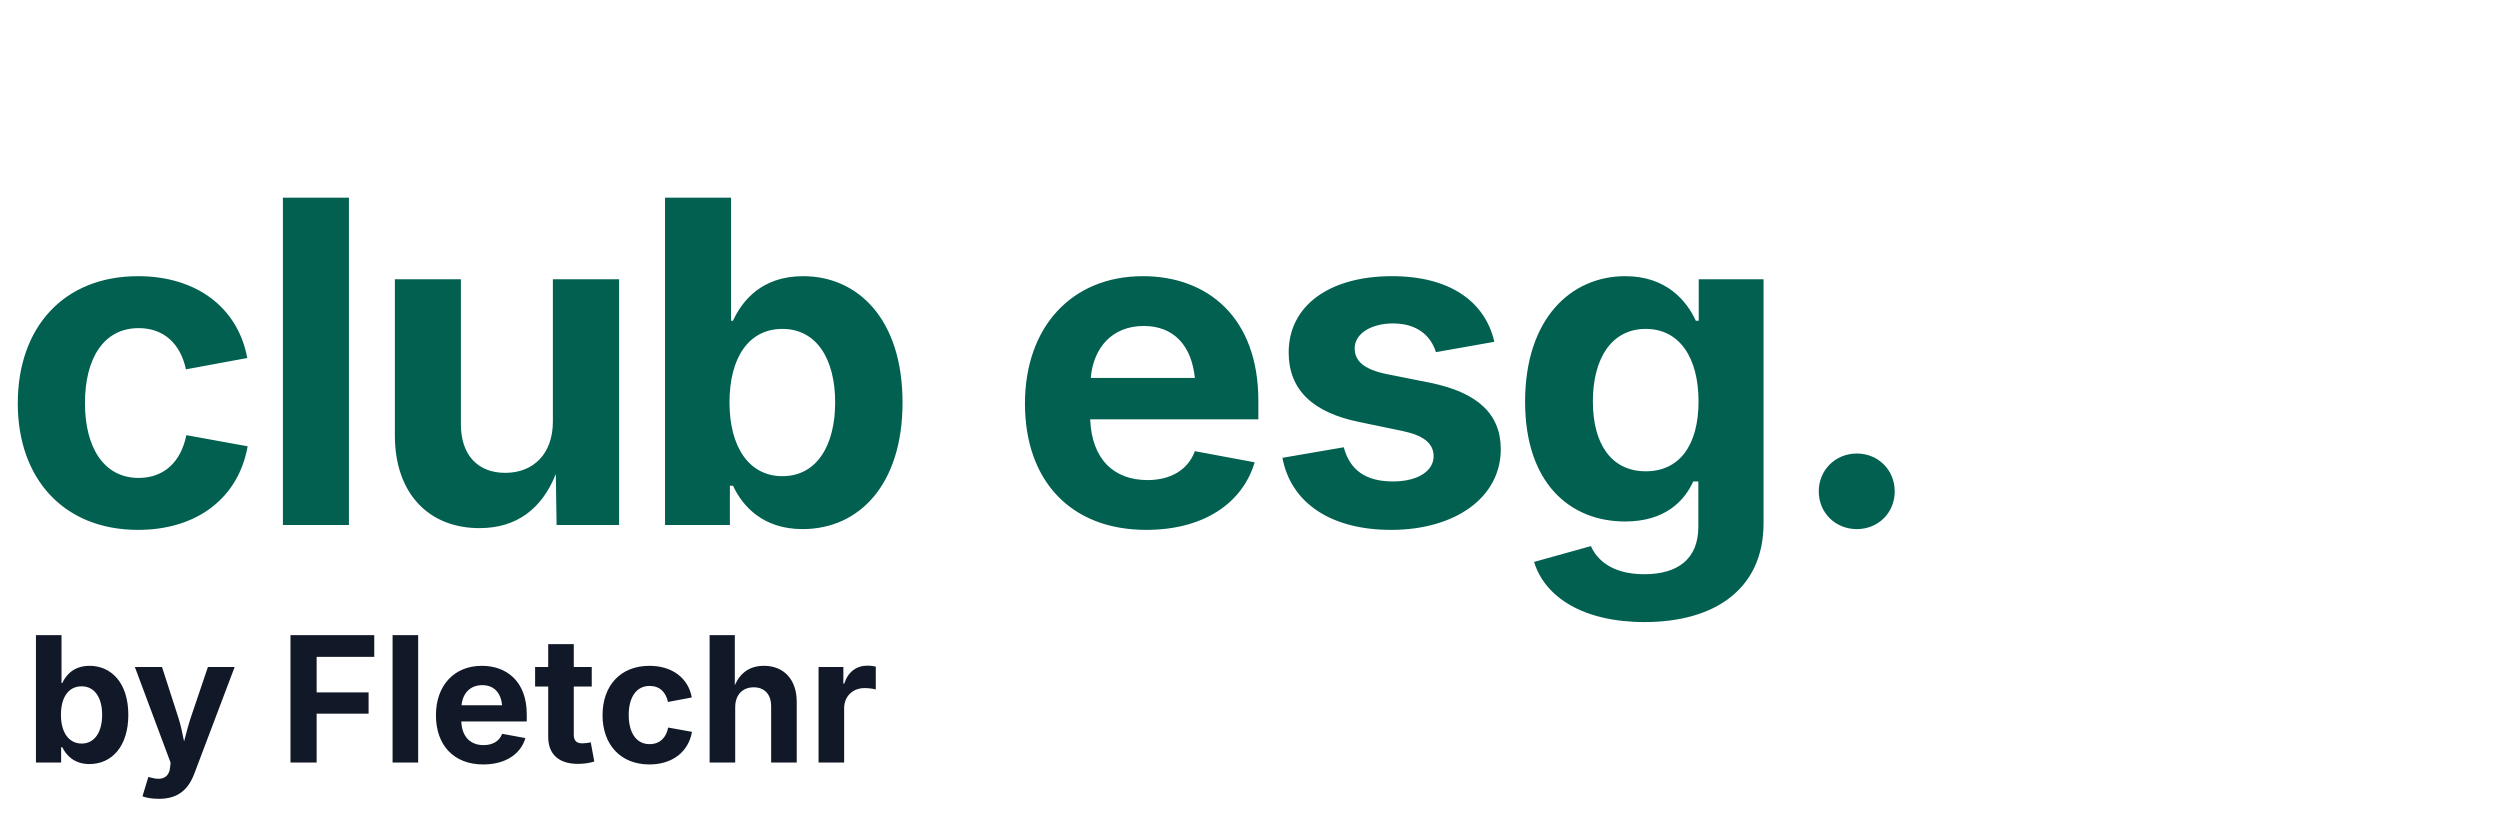
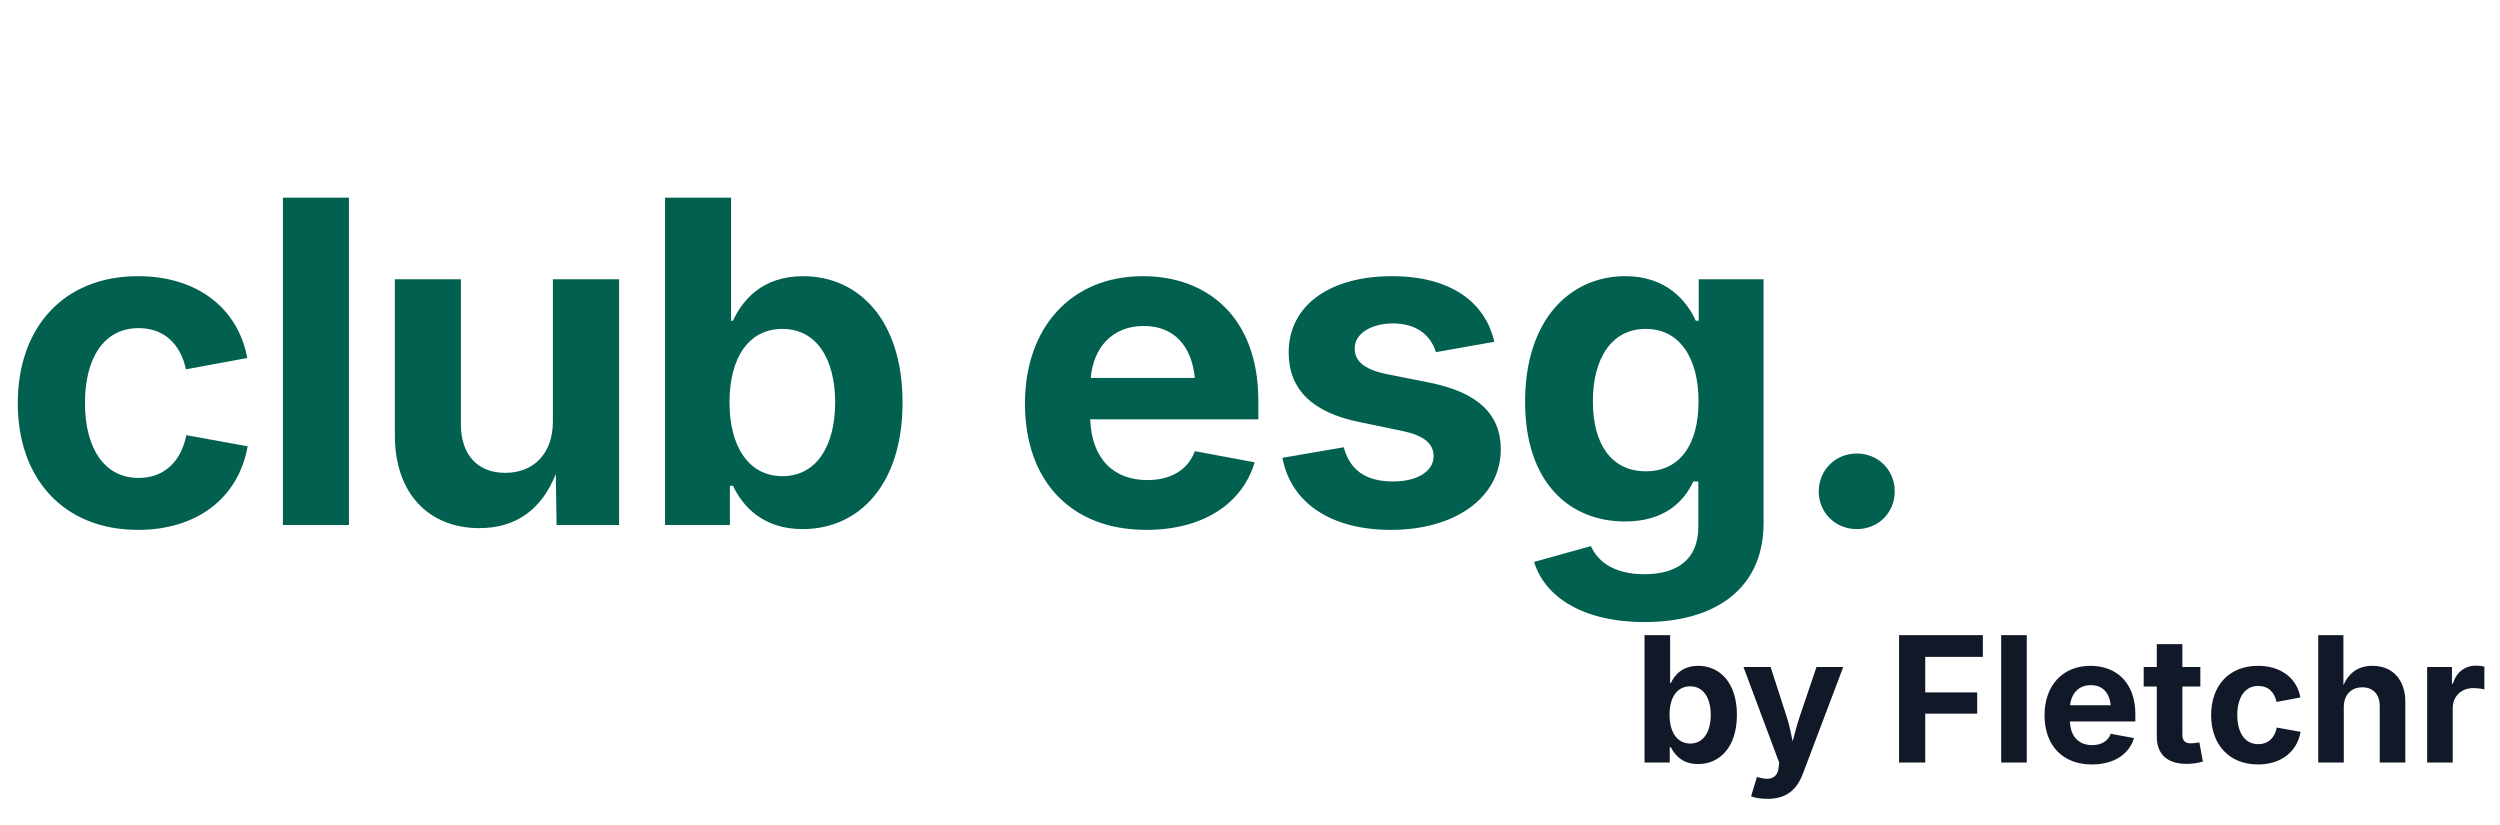
<svg xmlns="http://www.w3.org/2000/svg" width="200" height="66" viewBox="0 0 200 66" fill="none">
  <text x="0" y="42" font-family="'DM Sans','Inter',sans-serif" font-size="36" font-weight="700" fill="#016050" letter-spacing="-0.8">club esg.</text>
-   <text x="2" y="61" font-family="'DM Sans','Inter',sans-serif" font-size="14" font-weight="700" fill="#111827">by Fletchr</text>
+   <text x="199" y="61" font-family="'DM Sans','Inter',sans-serif" font-size="14" font-weight="700" fill="#111827" text-anchor="end">by Fletchr</text>
</svg>
